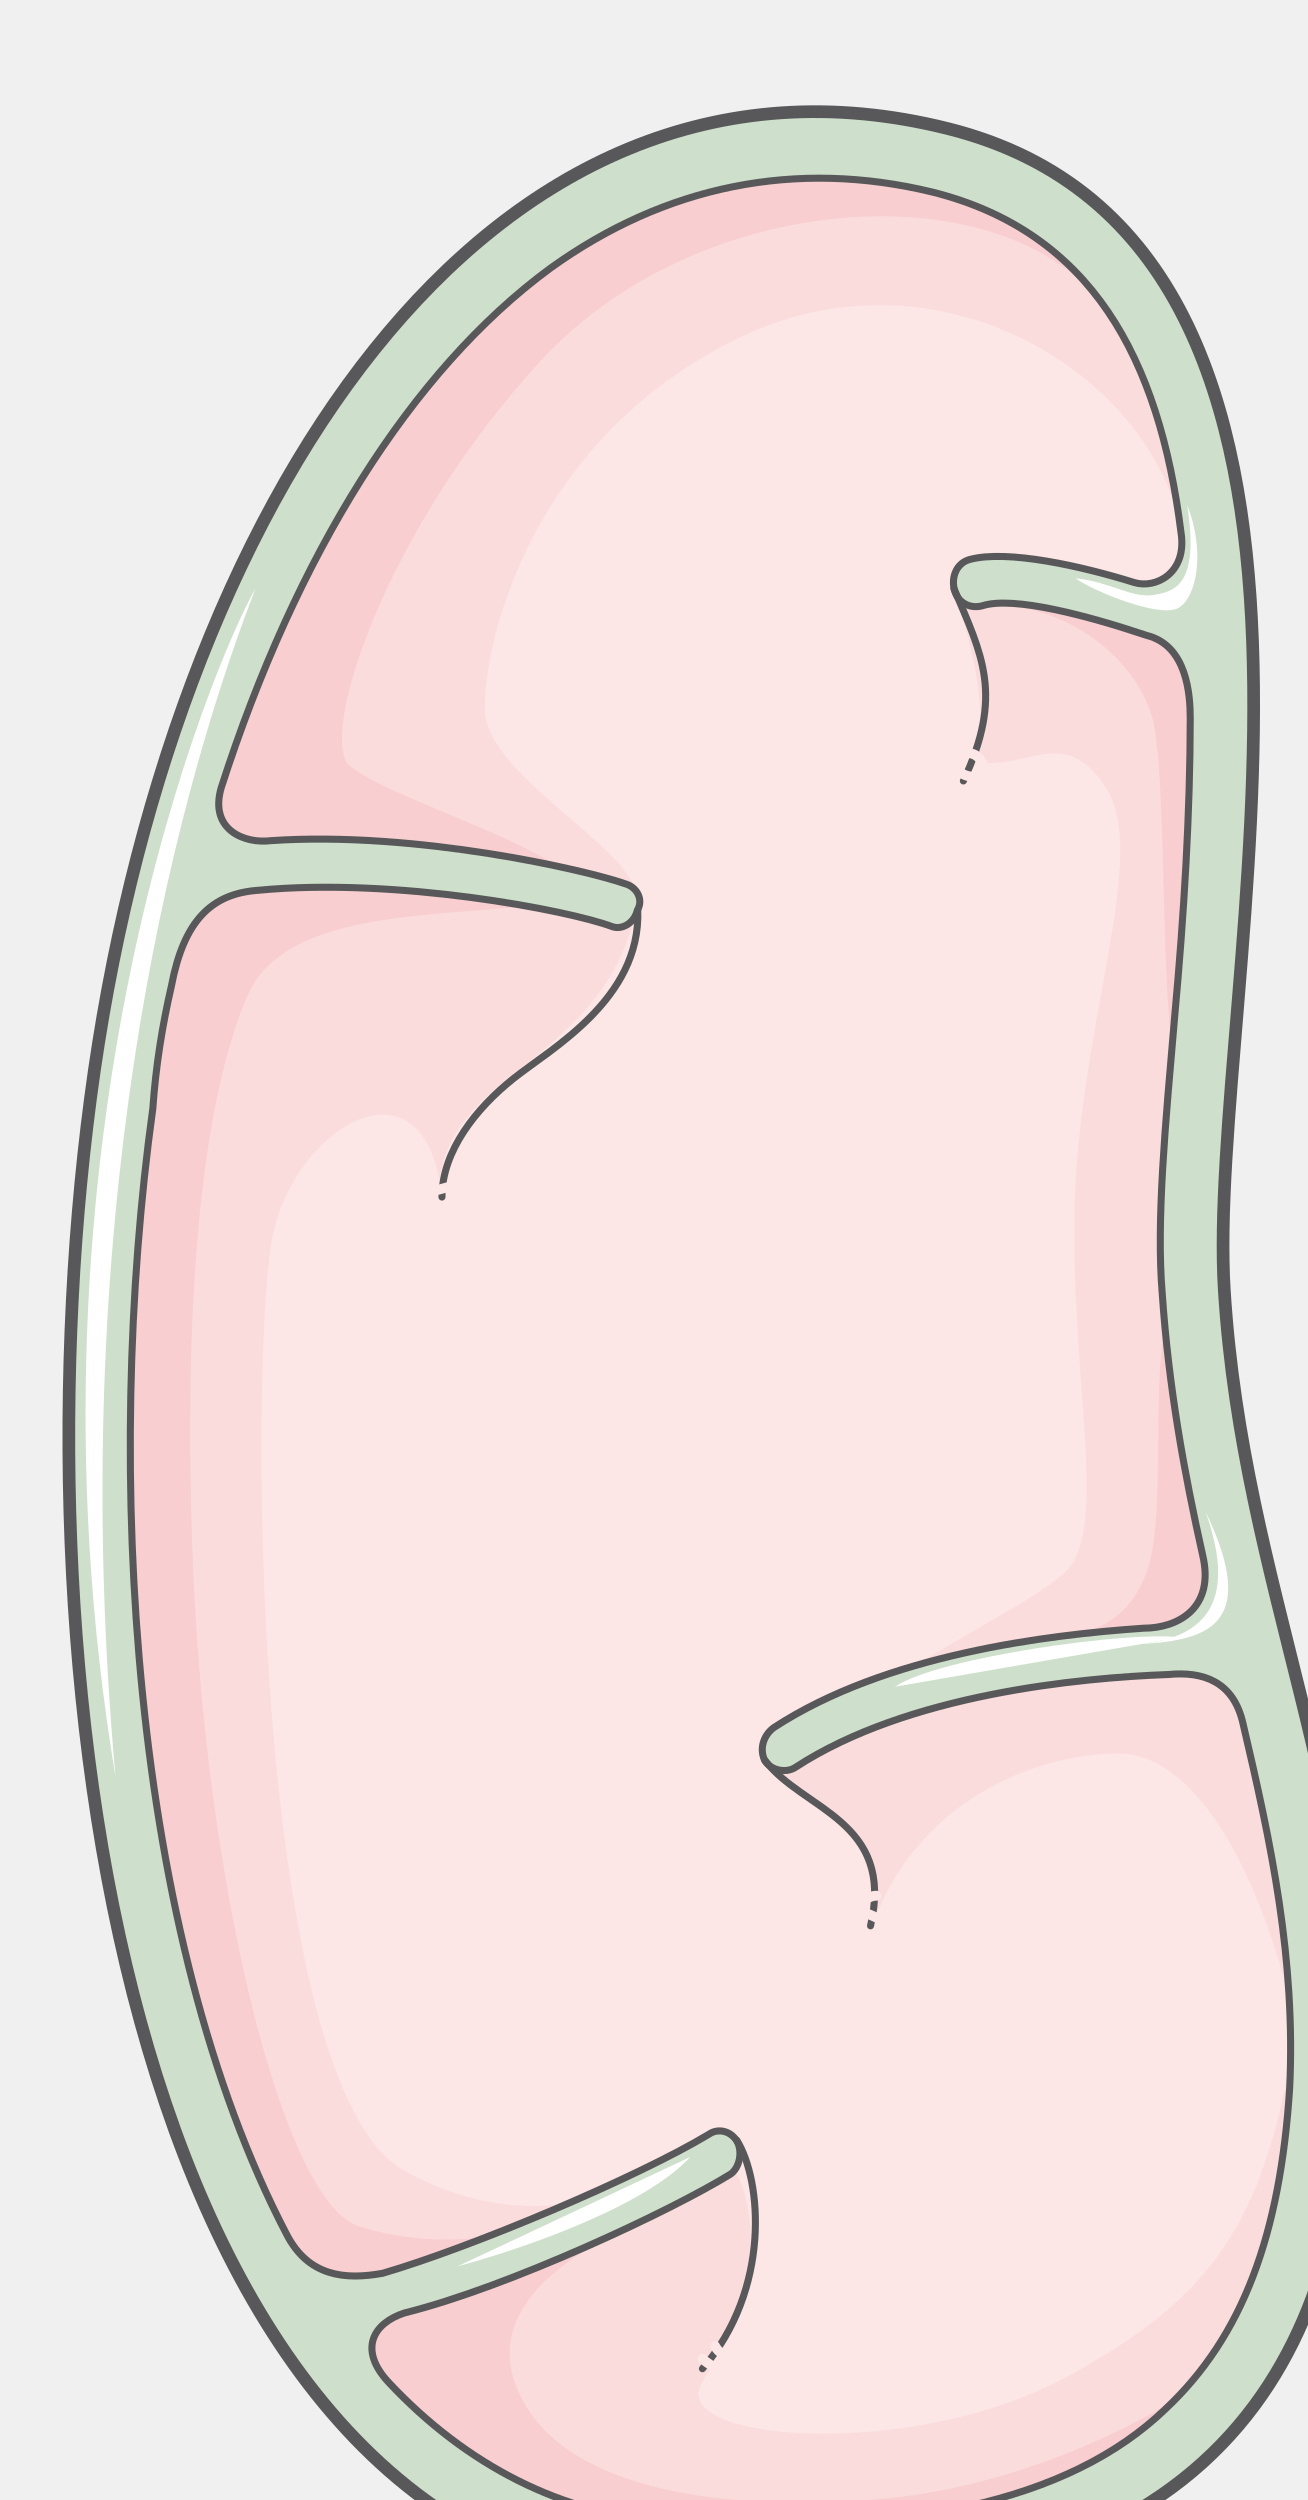
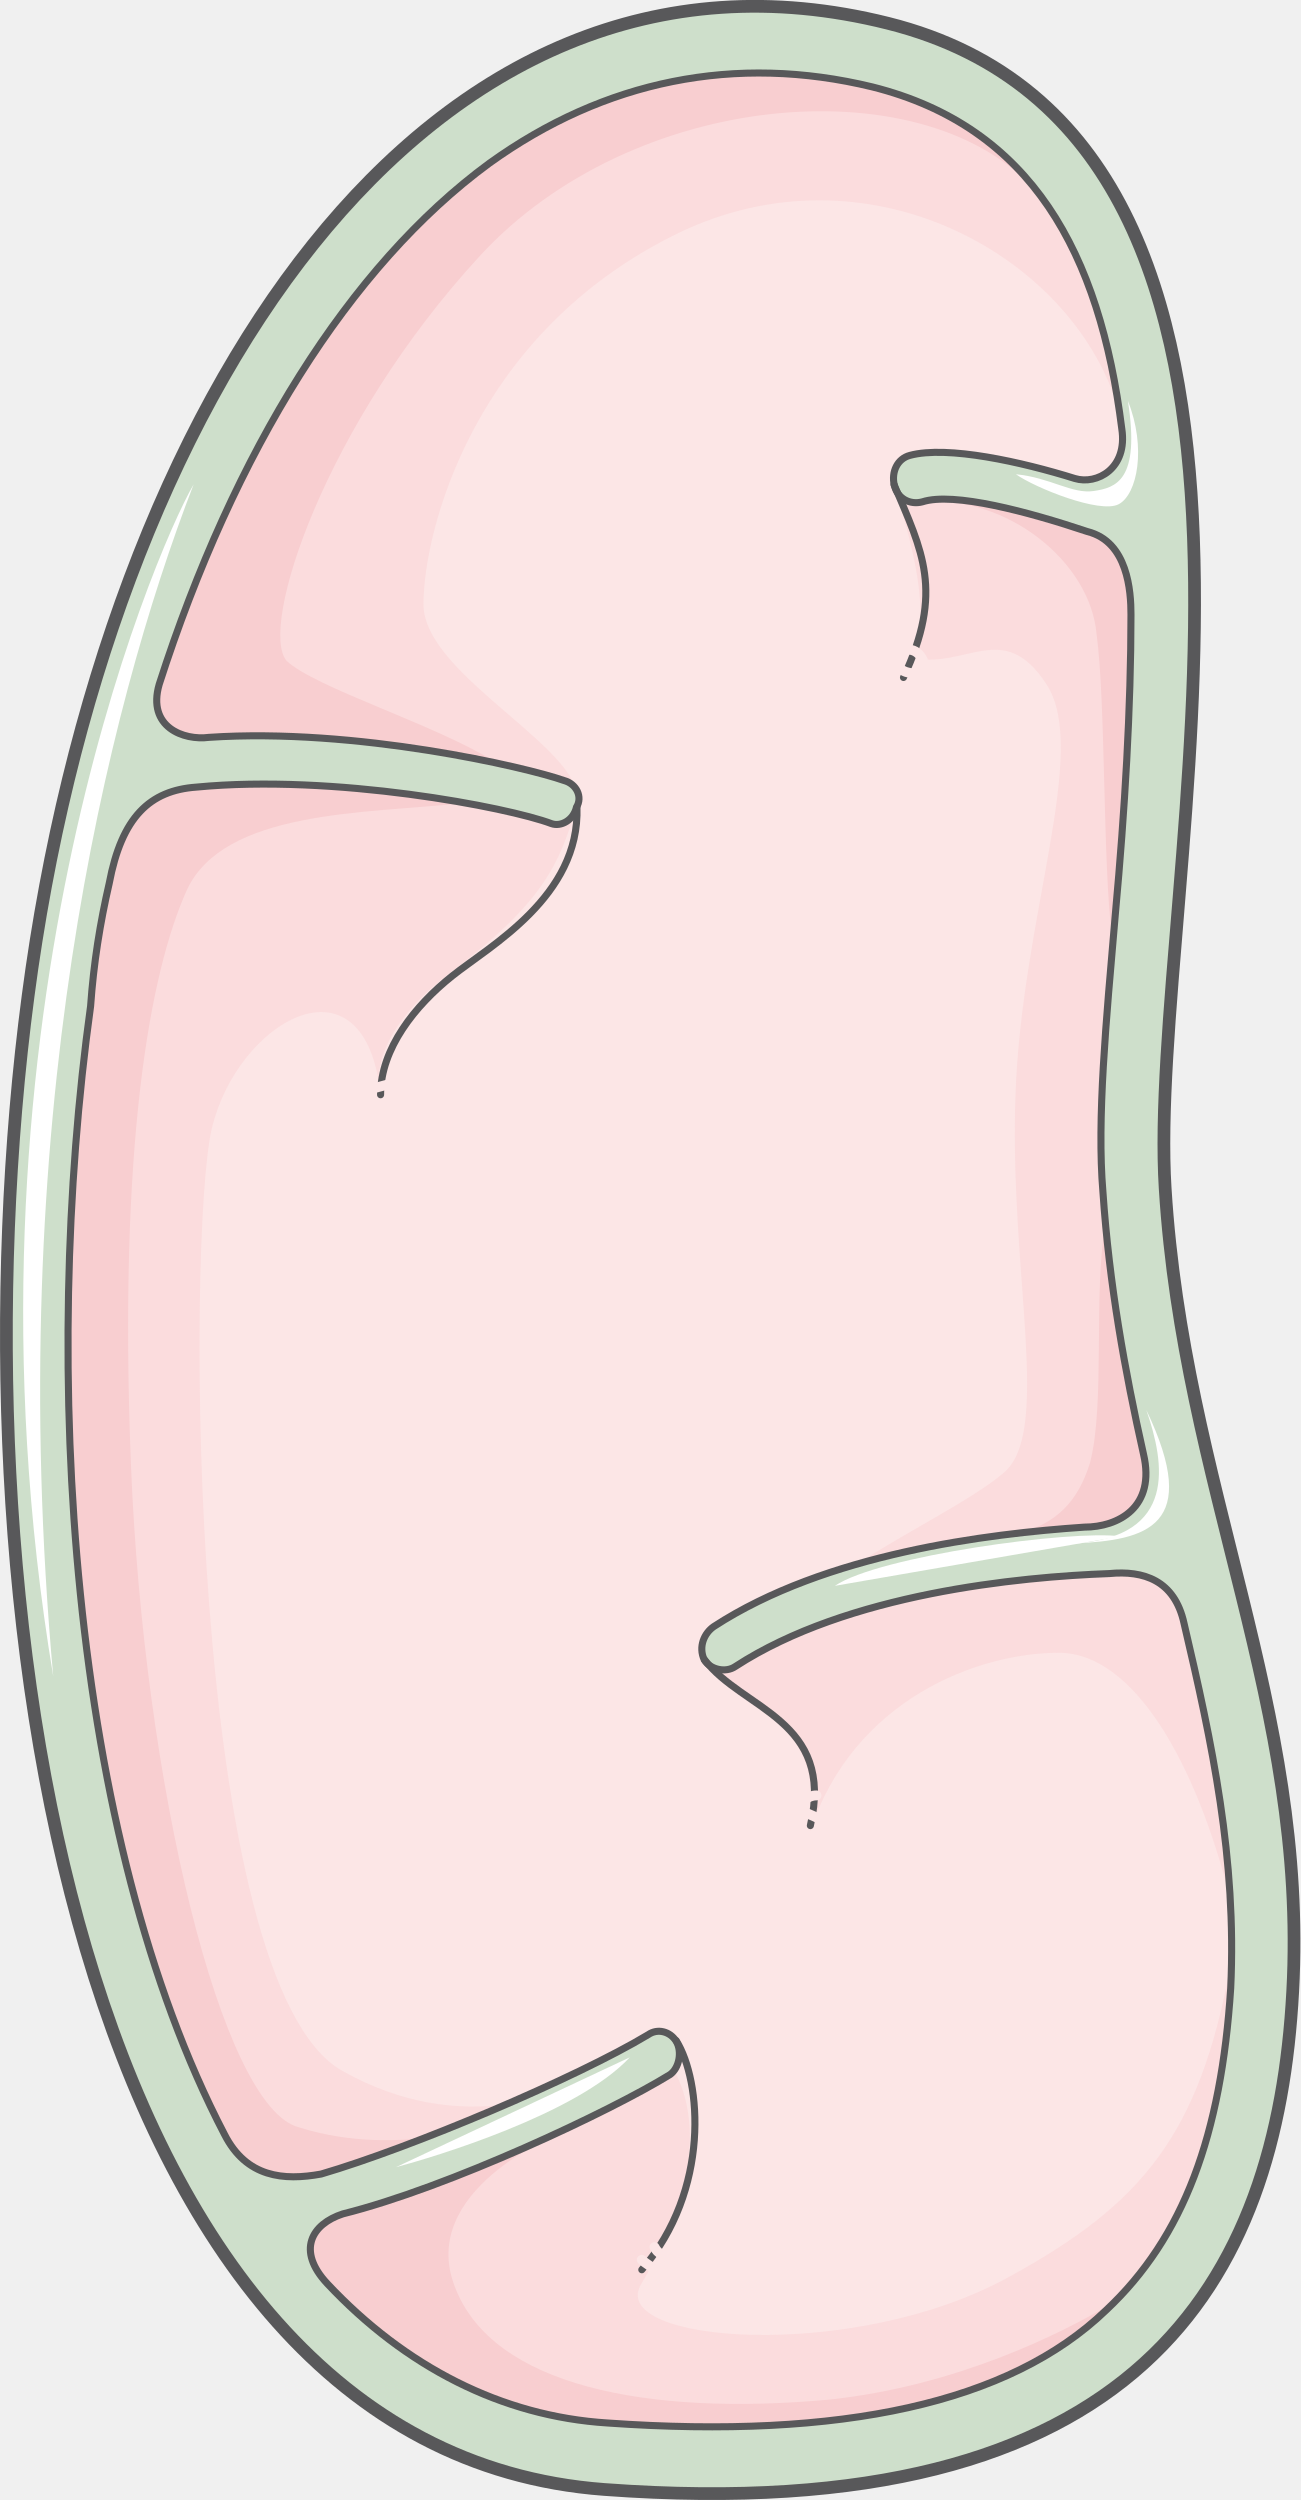
- <svg xmlns="http://www.w3.org/2000/svg" version="1.0" viewBox="0 0 222.312 425.121">
-   <defs>
+ <svg xmlns="http://www.w3.org/2000/svg" version="1.0" viewBox="0 0 220.508 423.917" id="svg33" width="220.508" height="423.917">
+   <defs id="defs5">
    <clipPath clipPathUnits="userSpaceOnUse" id="a">
-       <path d="M9.994 17.19h222.025v425.422H9.994z" />
+       <path d="M 9.994,17.19 H 232.019 V 442.612 H 9.994 Z" id="path2" />
    </clipPath>
  </defs>
-   <path d="M211.352 293.142c-1.6-7.315-6.876-8.994-12.672-8.435-15.311.56-44.374 3.358-63.402 15.75-1.599 1.12-4.237.56-5.277-1.118-1.04-2.24 0-4.518 1.6-5.637 18.988-12.392 46.451-15.75 62.841-16.87 5.797 0 12.153-3.398 10.034-12.392-3.158-14.072-5.796-28.703-6.876-44.453-1.04-12.353.52-28.703 2.119-47.252 1.599-17.43 2.638-34.899 2.638-50.649 0-3.918-.52-12.353-7.395-14.071-10.034-3.358-22.706-6.756-27.983-5.037-2.119.56-4.238-.56-4.757-2.839-.52-2.238.52-4.477 2.638-5.037 6.356-1.719 19.029 1.12 27.983 3.918 3.718 1.12 8.995-1.679 7.955-8.435-3.717-29.822-15.35-51.209-42.294-57.965-23.226-5.636-45.413-1.12-64.96 12.952-23.746 17.43-43.294 48.93-55.967 88.347-2.118 7.315 4.198 9.554 8.435 8.994 24.825-1.679 53.887 5.077 60.204 7.316 2.118.56 3.198 2.798 2.118 4.517-.52 2.239-2.638 3.358-4.237 2.799-7.396-2.799-36.938-8.435-60.204-6.197-7.915.56-12.672 5.077-14.79 16.31-1.56 6.756-2.639 13.512-3.159 20.828-8.475 61.323-3.717 140.675 22.707 191.324 3.717 7.315 10.033 7.875 16.39 6.716 15.31-4.478 43.293-16.31 55.446-23.626 1.599-1.12 3.718-.56 4.757 1.12 1.04 1.718.52 4.517-1.04 5.636-10.033 6.196-37.537 19.148-55.486 23.626-5.276 1.719-7.915 6.196-2.638 11.832 13.192 14.072 29.582 22.507 47.531 23.626 39.616 2.798 68.159-3.358 84.509-19.108 13.232-12.393 19.548-29.822 21.147-54.607 1.04-21.947-3.158-41.615-7.915-61.883z" fill="#fce6e6" fill-rule="evenodd" fill-opacity="1" stroke="none" />
-   <path clip-path="url(#a)" d="M161.142 21.827c-78.712-19.708-132.6 64.72-145.791 164.9-13.232 100.18 6.876 246.53 97.7 253.286 90.865 6.716 114.091-35.458 116.73-84.429 2.638-48.41-18.47-85.548-21.627-136.197-3.198-50.65 31.66-177.852-47.012-197.56z" fill="#cedfcb" fill-rule="evenodd" fill-opacity="1" stroke="none" />
-   <path d="M211.352 293.142c-1.6-7.315-6.876-8.994-12.672-8.435-15.311.56-44.374 3.358-63.402 15.75-1.599 1.12-4.237.56-5.277-1.118-1.04-2.24 0-4.518 1.6-5.637 18.988-12.392 46.451-15.75 62.841-16.87 5.797 0 12.153-3.398 10.034-12.392-3.158-14.072-5.796-28.703-6.876-44.453-1.04-12.353.52-28.703 2.119-47.252 1.599-17.43 2.638-34.899 2.638-50.649 0-3.918-.52-12.353-7.395-14.071-10.034-3.358-22.706-6.756-27.983-5.037-2.119.56-4.238-.56-4.757-2.839-.52-2.238.52-4.477 2.638-5.037 6.356-1.719 19.029 1.12 27.983 3.918 3.718 1.12 8.995-1.679 7.955-8.435-3.717-29.822-15.35-51.209-42.294-57.965-23.226-5.636-45.413-1.12-64.96 12.952-23.746 17.43-43.294 48.93-55.967 88.347-2.118 7.315 4.198 9.554 8.435 8.994 24.825-1.679 53.887 5.077 60.204 7.316 2.118.56 3.198 2.798 2.118 4.517-.52 2.239-2.638 3.358-4.237 2.799-7.396-2.799-36.938-8.435-60.204-6.197-7.915.56-12.672 5.077-14.79 16.31-1.56 6.756-2.639 13.512-3.159 20.828-8.475 61.323-3.717 140.675 22.707 191.324 3.717 7.315 10.033 7.875 16.39 6.716 15.31-4.478 43.293-16.31 55.446-23.626 1.599-1.12 3.718-.56 4.757 1.12 1.04 1.718.52 4.517-1.04 5.636-10.033 6.196-37.537 19.148-55.486 23.626-5.276 1.719-7.915 6.196-2.638 11.832 13.192 14.072 29.582 22.507 47.531 23.626 39.616 2.798 68.159-3.358 84.509-19.108 13.232-12.393 19.548-29.822 21.147-54.607 1.04-21.947-3.158-41.615-7.915-61.883z" fill="#fce6e6" fill-rule="evenodd" fill-opacity="1" stroke="none" />
-   <path d="M75.035 202.557zm7.395-82.15c0-12.392 8.475-46.132 43.294-63.002 31.7-15.23 65.48 3.358 73.955 28.103-4.237-26.983-15.87-46.132-41.215-52.888-23.226-5.636-45.413-1.12-64.92 12.952-23.786 17.43-43.334 48.93-56.007 88.347-2.078 7.315 4.238 9.554 8.475 8.994 24.825-1.679 53.847 5.077 60.204 7.316 2.078.56 3.158 2.798 2.078 4.517 3.198-9.034-25.864-21.946-25.864-34.339zm14.271 254.326c-8.434 1.12-17.949 0-27.983-5.637-26.424-14.63-26.424-141.794-22.186-159.783 4.237-18.029 25.344-30.381 28.503-6.756-.52-1.679-1.04-10.114 12.672-20.267 14.79-11.234 17.949-17.99 20.587-27.544-.52 2.239-2.638 3.358-4.197 2.799-7.396-2.799-36.978-8.435-60.204-6.197-7.915.56-12.672 5.077-14.79 16.31-1.6 6.756-2.639 13.512-3.159 20.828-8.475 61.323-3.717 140.675 22.707 191.324 3.677 7.315 10.033 7.875 16.35 6.716 8.474-2.239 20.587-6.716 31.7-11.793zm85.029 29.262c-26.424 14.631-68.679 11.233-62.322 1.12 12.152-20.268 7.915-32.061 5.276-36.578 0 .56-.52.56-.52 1.119-10.033 6.196-37.497 19.148-55.446 23.626-5.276 1.719-7.915 6.196-2.638 11.832 13.192 14.072 29.542 22.507 47.531 23.626 39.576 2.798 68.119-3.358 84.469-19.108 13.192-12.393 19.548-29.822 21.107-54.607v-3.358c-5.277 28.143-14.75 39.936-37.457 52.328z" fill="#fbdcdd" fill-rule="evenodd" fill-opacity="1" stroke="none" />
-   <path d="M162.262 98.46v1.72-1.72zm42.134 165.9c-3.158-14.032-5.796-28.663-6.876-44.413-1.04-12.393.56-28.663 2.119-47.252 1.599-17.43 2.638-34.859 2.638-50.609 0-3.918-.52-12.353-7.355-14.031-10.034-3.398-22.666-6.756-27.943-5.077-2.079.56-4.198-.56-4.717-2.799 2.638 8.995 6.836 22.467 2.638 29.223 9.474 2.238 15.79-6.756 23.146 4.517 7.396 11.233-4.197 39.336-5.237 69.718-1.08 30.381 6.316 57.365-2.119 64.12-5.276 4.478-15.79 9.555-25.304 15.711 14.231-4.477 28.463-6.156 38.976-6.716 5.797 0 12.113-3.398 10.034-12.392zM219.187 339.754c-1.04-15.71-4.197-30.901-7.915-46.652 0-.56-.52-1.119-.52-1.679l-1.559-2.798c-2.638-3.358-6.356-3.958-10.593-3.958-15.271.6-44.333 3.398-63.322 15.75-1.08.56-2.119.56-3.158 0l-.56.56c14.272 10.114 17.95 14.632 16.39 27.544 7.396-22.466 28.503-30.342 42.215-30.342 12.672 0 23.226 18.549 29.022 41.575z" fill="#fbdcdd" fill-rule="evenodd" fill-opacity="1" stroke="none" />
-   <path d="M82.99 380.37c-4.238.56-12.673 1.119-21.667-1.72-13.192-3.357-26.384-58.484-28.503-112.531-2.119-54.008 3.158-83.27 9.514-97.341 6.317-13.472 30.102-12.912 46.492-14.631-12.712-2.24-30.142-4.478-44.933-2.799-7.915.56-12.672 5.077-14.79 16.31-1.56 6.756-2.639 13.512-3.159 20.828-8.475 61.323-3.717 140.675 22.707 191.324 3.717 7.315 10.033 7.875 16.39 6.716 5.276-1.68 11.633-3.918 17.949-6.157zM46.012 142.912c16.91-1.119 35.938 1.68 48.091 3.918-10.034-6.156-30.142-12.352-34.899-16.87-4.717-5.636 6.356-39.936 32.78-68.638 25.865-28.143 74.475-32.06 93.504-11.833-6.357-7.875-15.311-13.472-26.944-16.87-23.266-5.636-45.453-1.12-65 12.952-23.746 17.43-43.294 48.93-55.967 88.347-2.118 7.315 4.198 9.554 8.435 8.994zm105.136 281.91c-30.661 2.798-57.045-2.28-63.401-19.149-6.356-16.31 17.43-25.864 17.43-25.864v-.6c-11.634 5.637-25.865 11.273-36.459 14.072-5.276 1.719-7.915 6.196-2.638 11.832 13.232 14.072 29.582 22.507 47.571 23.626 39.616 2.798 68.119-3.358 84.509-19.108.52-.6 1.04-1.16 1.04-1.16-8.436 5.077-26.385 14.072-48.052 16.35zM196.56 125.444c1.56 11.233 1.04 38.776 2.6 51.129 0-1.12.559-2.239.559-3.918 1.559-17.43 2.598-34.859 2.598-50.569 0-3.958-.52-12.392-7.355-14.071-9.994-3.358-22.626-6.756-27.903-5.037 14.231-1.12 28.423 10.113 29.502 22.466zM204.396 264.32c-3.158-12.353-5.277-25.305-6.316-38.817-2.119 11.274 0 30.382-2.638 40.496-2.12 6.756-5.797 10.114-11.593 11.793 4.237-.56 7.395-.56 10.553-1.12 5.797 0 12.073-3.358 9.994-12.352z" fill="#f8ced0" fill-rule="evenodd" fill-opacity="1" stroke="none" />
-   <path clip-path="url(#a)" d="M19.648 302.177C1.64 194.082 36.578 111.892 43.454 100.059c-14.811 38.297-32.28 108.674-23.806 202.118z" fill="#fff" fill-rule="evenodd" fill-opacity="1" stroke="none" />
-   <path d="M152.188 286.826c7.395-5.037 40.055-9.514 48.45-8.395z" fill="#fff" fill-rule="evenodd" fill-opacity="1" stroke="none" />
-   <path d="M204.996 257.004c3.158 9.075 5.277 21.507-12.113 22.627 12.113-.56 21.587-2.799 12.113-22.627zM182.89 98.34c5.836.56 9.513 3.398 13.191 2.839 3.718-.56 7.915-1.72 5.797-15.271 3.158 7.915 1.599 15.83-1.56 17.51-3.157 1.678-14.23-2.799-17.429-5.078zM77.753 385.406c6.356-1.679 30.701-8.994 39.656-18.628z" fill="#fff" fill-rule="evenodd" fill-opacity="1" stroke="none" />
-   <path clip-path="url(#a)" d="M161.182 21.867c-78.712-19.708-132.6 64.72-145.791 164.9-13.232 100.18 6.876 246.53 97.7 253.286 90.865 6.716 114.091-35.458 116.73-84.429 2.638-48.41-18.47-85.548-21.627-136.197-3.198-50.65 31.66-177.852-47.012-197.56" fill="none" stroke="#58585a" stroke-width="2.159px" stroke-linecap="round" stroke-linejoin="round" stroke-miterlimit="4" stroke-dasharray="none" stroke-opacity="1" />
-   <path d="M211.392 293.182c-1.6-7.315-6.876-8.994-12.672-8.435-15.311.56-44.374 3.358-63.402 15.75-1.599 1.12-4.237.56-5.277-1.118-1.04-2.24 0-4.518 1.6-5.637 18.988-12.393 46.451-15.75 62.841-16.87 5.797 0 12.153-3.398 10.034-12.392-3.158-14.072-5.796-28.703-6.876-44.453-1.04-12.353.52-28.703 2.119-47.252 1.599-17.43 2.638-34.899 2.638-50.649 0-3.918-.52-12.353-7.395-14.071-10.034-3.358-22.706-6.756-27.983-5.037-2.119.56-4.238-.56-4.757-2.839-.52-2.238.52-4.477 2.638-5.037 6.356-1.719 19.029 1.12 27.983 3.918 3.718 1.12 8.995-1.679 7.955-8.435-3.717-29.822-15.35-51.209-42.294-57.965-23.226-5.636-45.413-1.12-64.96 12.952-23.746 17.43-43.294 48.93-55.967 88.347-2.119 7.315 4.198 9.554 8.435 8.994 24.825-1.679 53.887 5.077 60.204 7.316 2.118.56 3.198 2.798 2.118 4.517-.52 2.239-2.638 3.358-4.237 2.798-7.396-2.798-36.938-8.434-60.204-6.196-7.915.56-12.672 5.077-14.79 16.31-1.56 6.756-2.64 13.512-3.159 20.828C17.51 249.849 22.267 329.2 48.69 379.85c3.718 7.315 10.034 7.875 16.39 6.716 15.311-4.478 43.294-16.31 55.447-23.626 1.599-1.12 3.718-.56 4.757 1.12 1.04 1.718.52 4.517-1.04 5.636-10.033 6.196-37.537 19.148-55.486 23.626-5.276 1.719-7.915 6.196-2.638 11.832 13.192 14.072 29.582 22.507 47.531 23.626 39.616 2.798 68.159-3.358 84.509-19.108 13.232-12.393 19.548-29.822 21.147-54.607 1.04-21.947-3.158-41.615-7.915-61.883" fill="none" stroke="#58585a" stroke-width="1.199px" stroke-linecap="round" stroke-linejoin="round" stroke-miterlimit="4" stroke-dasharray="none" stroke-opacity="1" />
-   <path d="M130.081 299.339c6.356 8.474 22.147 10.153 17.95 28.143M125.284 363.94c4.277 6.795 5.837 25.344-5.836 38.856M108.454 154.786c.52 15.151-14.79 23.546-21.147 28.623-6.316 5.037-12.153 12.312-12.153 20.148M162.222 100.1c4.797 11.312 8.475 18.068 1.599 32.7" fill="none" stroke="#58585a" stroke-width="1.199px" stroke-linecap="round" stroke-linejoin="round" stroke-miterlimit="4" stroke-dasharray="none" stroke-opacity="1" />
-   <path d="M119.448 401.117c.56.56 1.639 1.12 2.158 1.679M121.606 398.958c.56 1.12 1.6 1.68 2.639 1.12M149.59 326.362c-1.04-.56-2.6-1.12-3.678-1.679.56-1.16 1.599-2.318 3.158-2.318M73.475 202.597c2.14-.56 4.258-1.12 5.837-1.679M165.5 132.08c-1.64 0-3.278-1.12-3.278-2.798 1.639-1.68 3.797-1.68 4.877.56" fill="none" stroke="#fce6e6" stroke-width="1.679px" stroke-linecap="round" stroke-linejoin="round" stroke-miterlimit="4" stroke-dasharray="none" stroke-opacity="1" />
+   <path d="m 200.731,275.221 c -1.6,-7.315 -6.876,-8.994 -12.672,-8.435 -15.311,0.56 -44.374,3.358 -63.402,15.75 -1.599,1.12 -4.237,0.56 -5.277,-1.118 -1.04,-2.24 0,-4.518 1.6,-5.637 18.988,-12.392 46.451,-15.75 62.841,-16.87 5.797,0 12.153,-3.398 10.034,-12.392 -3.158,-14.072 -5.796,-28.703 -6.876,-44.453 -1.04,-12.353 0.52,-28.703 2.119,-47.252 1.599,-17.43 2.638,-34.899 2.638,-50.649 0,-3.918 -0.52,-12.353 -7.395,-14.071 -10.034,-3.358 -22.706,-6.756 -27.983,-5.037 -2.119,0.56 -4.238,-0.56 -4.757,-2.839 -0.52,-2.238 0.52,-4.477 2.638,-5.037 6.356,-1.719 19.029,1.12 27.983,3.918 3.718,1.12 8.995,-1.679 7.955,-8.435 -3.717,-29.822 -15.35,-51.209 -42.294,-57.965 -23.226,-5.636 -45.413,-1.12 -64.96,12.952 -23.746,17.43 -43.294,48.93 -55.967,88.347 -2.118,7.315 4.198,9.554 8.435,8.994 24.825,-1.679 53.887,5.077 60.204,7.316 2.118,0.56 3.198,2.798 2.118,4.517 -0.52,2.239 -2.638,3.358 -4.237,2.799 -7.396,-2.799 -36.938,-8.435 -60.204,-6.197 -7.915,0.56 -12.672,5.077 -14.79,16.31 -1.56,6.756 -2.639,13.512 -3.159,20.828 -8.475,61.323 -3.717,140.675 22.707,191.324 3.717,7.315 10.033,7.875 16.39,6.716 15.31,-4.478 43.293,-16.31 55.446,-23.626 1.599,-1.12 3.718,-0.56 4.757,1.12 1.04,1.718 0.52,4.517 -1.04,5.636 -10.033,6.196 -37.537,19.148 -55.486,23.626 -5.276,1.719 -7.915,6.196 -2.638,11.832 13.192,14.072 29.582,22.507 47.531,23.626 39.616,2.798 68.159,-3.358 84.509,-19.108 13.232,-12.393 19.548,-29.822 21.147,-54.607 1.04,-21.947 -3.158,-41.615 -7.915,-61.883 z" fill="#fce6e6" fill-rule="evenodd" fill-opacity="1" stroke="none" id="path7" />
+   <path clip-path="url(#a)" d="M 161.142,21.827 C 82.43,2.119 28.542,86.547 15.351,186.727 c -13.232,100.18 6.876,246.53 97.7,253.286 90.865,6.716 114.091,-35.458 116.73,-84.429 2.638,-48.41 -18.47,-85.548 -21.627,-136.197 -3.198,-50.65 31.66,-177.852 -47.012,-197.56 z" fill="#cedfcb" fill-rule="evenodd" fill-opacity="1" stroke="none" id="path9" transform="translate(-10.62115,-17.92081)" />
+   <path d="m 200.731,275.221 c -1.6,-7.315 -6.876,-8.994 -12.672,-8.435 -15.311,0.56 -44.374,3.358 -63.402,15.75 -1.599,1.12 -4.237,0.56 -5.277,-1.118 -1.04,-2.24 0,-4.518 1.6,-5.637 18.988,-12.392 46.451,-15.75 62.841,-16.87 5.797,0 12.153,-3.398 10.034,-12.392 -3.158,-14.072 -5.796,-28.703 -6.876,-44.453 -1.04,-12.353 0.52,-28.703 2.119,-47.252 1.599,-17.43 2.638,-34.899 2.638,-50.649 0,-3.918 -0.52,-12.353 -7.395,-14.071 -10.034,-3.358 -22.706,-6.756 -27.983,-5.037 -2.119,0.56 -4.238,-0.56 -4.757,-2.839 -0.52,-2.238 0.52,-4.477 2.638,-5.037 6.356,-1.719 19.029,1.12 27.983,3.918 3.718,1.12 8.995,-1.679 7.955,-8.435 -3.717,-29.822 -15.35,-51.209 -42.294,-57.965 -23.226,-5.636 -45.413,-1.12 -64.96,12.952 -23.746,17.43 -43.294,48.93 -55.967,88.347 -2.118,7.315 4.198,9.554 8.435,8.994 24.825,-1.679 53.887,5.077 60.204,7.316 2.118,0.56 3.198,2.798 2.118,4.517 -0.52,2.239 -2.638,3.358 -4.237,2.799 -7.396,-2.799 -36.938,-8.435 -60.204,-6.197 -7.915,0.56 -12.672,5.077 -14.79,16.31 -1.56,6.756 -2.639,13.512 -3.159,20.828 -8.475,61.323 -3.717,140.675 22.707,191.324 3.717,7.315 10.033,7.875 16.39,6.716 15.31,-4.478 43.293,-16.31 55.446,-23.626 1.599,-1.12 3.718,-0.56 4.757,1.12 1.04,1.718 0.52,4.517 -1.04,5.636 -10.033,6.196 -37.537,19.148 -55.486,23.626 -5.276,1.719 -7.915,6.196 -2.638,11.832 13.192,14.072 29.582,22.507 47.531,23.626 39.616,2.798 68.159,-3.358 84.509,-19.108 13.232,-12.393 19.548,-29.822 21.147,-54.607 1.04,-21.947 -3.158,-41.615 -7.915,-61.883 z" fill="#fce6e6" fill-rule="evenodd" fill-opacity="1" stroke="none" id="path11" />
+   <path d="m 64.414,184.636 z m 7.395,-82.15 c 0,-12.392 8.475,-46.132 43.294,-63.002 31.7,-15.23 65.48,3.358 73.955,28.103 -4.237,-26.983 -15.87,-46.132 -41.215,-52.888 -23.226,-5.636 -45.413,-1.12 -64.92,12.952 -23.786,17.43 -43.334,48.93 -56.007,88.347 -2.078,7.315 4.238,9.554 8.475,8.994 24.825,-1.679 53.847,5.077 60.204,7.316 2.078,0.56 3.158,2.798 2.078,4.517 3.198,-9.034 -25.864,-21.946 -25.864,-34.339 z m 14.271,254.326 c -8.434,1.12 -17.949,0 -27.983,-5.637 -26.424,-14.63 -26.424,-141.794 -22.186,-159.783 4.237,-18.029 25.344,-30.381 28.503,-6.756 -0.52,-1.679 -1.04,-10.114 12.672,-20.267 14.79,-11.234 17.949,-17.99 20.587,-27.544 -0.52,2.239 -2.638,3.358 -4.197,2.799 -7.396,-2.799 -36.978,-8.435 -60.204,-6.197 -7.915,0.56 -12.672,5.077 -14.79,16.31 -1.6,6.756 -2.639,13.512 -3.159,20.828 -8.475,61.323 -3.717,140.675 22.707,191.324 3.677,7.315 10.033,7.875 16.35,6.716 8.474,-2.239 20.587,-6.716 31.7,-11.793 z m 85.029,29.262 c -26.424,14.631 -68.679,11.233 -62.322,1.12 12.152,-20.268 7.915,-32.061 5.276,-36.578 0,0.56 -0.52,0.56 -0.52,1.119 -10.033,6.196 -37.497,19.148 -55.446,23.626 -5.276,1.719 -7.915,6.196 -2.638,11.832 13.192,14.072 29.542,22.507 47.531,23.626 39.576,2.798 68.119,-3.358 84.469,-19.108 13.192,-12.393 19.548,-29.822 21.107,-54.607 v -3.358 c -5.277,28.143 -14.75,39.936 -37.457,52.328 z" fill="#fbdcdd" fill-rule="evenodd" fill-opacity="1" stroke="none" id="path13" />
+   <path d="m 151.641,80.539 v 1.72 z m 42.134,165.9 c -3.158,-14.032 -5.796,-28.663 -6.876,-44.413 -1.04,-12.393 0.56,-28.663 2.119,-47.252 1.599,-17.43 2.638,-34.859 2.638,-50.609 0,-3.918 -0.52,-12.353 -7.355,-14.031 -10.034,-3.398 -22.666,-6.756 -27.943,-5.077 -2.079,0.56 -4.198,-0.56 -4.717,-2.799 2.638,8.995 6.836,22.467 2.638,29.223 9.474,2.238 15.79,-6.756 23.146,4.517 7.396,11.233 -4.197,39.336 -5.237,69.718 -1.08,30.381 6.316,57.365 -2.119,64.12 -5.276,4.478 -15.79,9.555 -25.304,15.711 14.231,-4.477 28.463,-6.156 38.976,-6.716 5.797,0 12.113,-3.398 10.034,-12.392 z m 14.791,75.394 c -1.04,-15.71 -4.197,-30.901 -7.915,-46.652 0,-0.56 -0.52,-1.119 -0.52,-1.679 l -1.559,-2.798 c -2.638,-3.358 -6.356,-3.958 -10.593,-3.958 -15.271,0.6 -44.333,3.398 -63.322,15.75 -1.08,0.56 -2.119,0.56 -3.158,0 l -0.56,0.56 c 14.272,10.114 17.95,14.632 16.39,27.544 7.396,-22.466 28.503,-30.342 42.215,-30.342 12.672,0 23.226,18.549 29.022,41.575 z" fill="#fbdcdd" fill-rule="evenodd" fill-opacity="1" stroke="none" id="path15" />
+   <path d="m 72.369,362.449 c -4.238,0.56 -12.673,1.119 -21.667,-1.72 -13.192,-3.357 -26.384,-58.484 -28.503,-112.531 -2.119,-54.008 3.158,-83.27 9.514,-97.341 6.317,-13.472 30.102,-12.912 46.492,-14.631 -12.712,-2.24 -30.142,-4.478 -44.933,-2.799 -7.915,0.56 -12.672,5.077 -14.79,16.31 -1.56,6.756 -2.639,13.512 -3.159,20.828 -8.475,61.323 -3.717,140.675 22.707,191.324 3.717,7.315 10.033,7.875 16.39,6.716 5.276,-1.68 11.633,-3.918 17.949,-6.157 z m -36.978,-237.458 c 16.91,-1.119 35.938,1.68 48.091,3.918 -10.034,-6.156 -30.142,-12.352 -34.899,-16.87 -4.717,-5.636 6.356,-39.936 32.78,-68.638 25.865,-28.143 74.475,-32.06 93.504,-11.833 -6.357,-7.875 -15.311,-13.472 -26.944,-16.87 -23.266,-5.636 -45.453,-1.12 -65,12.952 -23.746,17.43 -43.294,48.93 -55.967,88.347 -2.118,7.315 4.198,9.554 8.435,8.994 z m 105.136,281.91 c -30.661,2.798 -57.045,-2.28 -63.401,-19.149 -6.356,-16.31 17.43,-25.864 17.43,-25.864 v -0.6 c -11.634,5.637 -25.865,11.273 -36.459,14.072 -5.276,1.719 -7.915,6.196 -2.638,11.832 13.232,14.072 29.582,22.507 47.571,23.626 39.616,2.798 68.119,-3.358 84.509,-19.108 0.52,-0.6 1.04,-1.16 1.04,-1.16 -8.436,5.077 -26.385,14.072 -48.052,16.35 z m 45.412,-299.378 c 1.56,11.233 1.04,38.776 2.6,51.129 0,-1.12 0.559,-2.239 0.559,-3.918 1.559,-17.43 2.598,-34.859 2.598,-50.569 0,-3.958 -0.52,-12.392 -7.355,-14.071 -9.994,-3.358 -22.626,-6.756 -27.903,-5.037 14.231,-1.12 28.423,10.113 29.502,22.466 z m 7.836,138.876 c -3.158,-12.353 -5.277,-25.305 -6.316,-38.817 -2.119,11.274 0,30.382 -2.638,40.496 -2.12,6.756 -5.797,10.114 -11.593,11.793 4.237,-0.56 7.395,-0.56 10.553,-1.12 5.797,0 12.073,-3.358 9.994,-12.352 z" fill="#f8ced0" fill-rule="evenodd" fill-opacity="1" stroke="none" id="path17" />
+   <path clip-path="url(#a)" d="M 19.648,302.177 C 1.64,194.082 36.578,111.892 43.454,100.059 28.643,138.356 11.174,208.733 19.648,302.177 Z" fill="#ffffff" fill-rule="evenodd" fill-opacity="1" stroke="none" id="path19" transform="translate(-10.62115,-17.92081)" />
+   <path d="m 141.567,268.905 c 7.395,-5.037 40.055,-9.514 48.45,-8.395 z" fill="#ffffff" fill-rule="evenodd" fill-opacity="1" stroke="none" id="path21" />
+   <path d="m 194.375,239.083 c 3.158,9.075 5.277,21.507 -12.113,22.627 12.113,-0.56 21.587,-2.799 12.113,-22.627 z m -22.106,-158.664 c 5.836,0.56 9.513,3.398 13.191,2.839 3.718,-0.56 7.915,-1.72 5.797,-15.271 3.158,7.915 1.599,15.83 -1.56,17.51 -3.157,1.678 -14.23,-2.799 -17.429,-5.078 z M 67.132,367.485 c 6.356,-1.679 30.701,-8.994 39.656,-18.628 z" fill="#ffffff" fill-rule="evenodd" fill-opacity="1" stroke="none" id="path23" />
+   <path clip-path="url(#a)" d="M 161.182,21.867 C 82.47,2.159 28.582,86.587 15.391,186.767 c -13.232,100.18 6.876,246.53 97.7,253.286 90.865,6.716 114.091,-35.458 116.73,-84.429 2.638,-48.41 -18.47,-85.548 -21.627,-136.197 -3.198,-50.65 31.66,-177.852 -47.012,-197.56" fill="none" stroke="#58585a" stroke-width="2.159px" stroke-linecap="round" stroke-linejoin="round" stroke-miterlimit="4" stroke-dasharray="none" stroke-opacity="1" id="path25" transform="translate(-10.62115,-17.92081)" />
+   <path d="m 200.771,275.261 c -1.6,-7.315 -6.876,-8.994 -12.672,-8.435 -15.311,0.56 -44.374,3.358 -63.402,15.75 -1.599,1.12 -4.237,0.56 -5.277,-1.118 -1.04,-2.24 0,-4.518 1.6,-5.637 18.988,-12.393 46.451,-15.75 62.841,-16.87 5.797,0 12.153,-3.398 10.034,-12.392 -3.158,-14.072 -5.796,-28.703 -6.876,-44.453 -1.04,-12.353 0.52,-28.703 2.119,-47.252 1.599,-17.43 2.638,-34.899 2.638,-50.649 0,-3.918 -0.52,-12.353 -7.395,-14.071 -10.034,-3.358 -22.706,-6.756 -27.983,-5.037 -2.119,0.56 -4.238,-0.56 -4.757,-2.839 -0.52,-2.238 0.52,-4.477 2.638,-5.037 6.356,-1.719 19.029,1.12 27.983,3.918 3.718,1.12 8.995,-1.679 7.955,-8.435 -3.717,-29.822 -15.35,-51.209 -42.294,-57.965 -23.226,-5.636 -45.413,-1.12 -64.96,12.952 -23.746,17.43 -43.294,48.93 -55.967,88.347 -2.119,7.315 4.198,9.554 8.435,8.994 24.825,-1.679 53.887,5.077 60.204,7.316 2.118,0.56 3.198,2.798 2.118,4.517 -0.52,2.239 -2.638,3.358 -4.237,2.798 -7.396,-2.798 -36.938,-8.434 -60.204,-6.196 -7.915,0.56 -12.672,5.077 -14.79,16.31 -1.56,6.756 -2.64,13.512 -3.159,20.828 -8.474,61.323 -3.717,140.674 22.706,191.324 3.718,7.315 10.034,7.875 16.39,6.716 15.311,-4.478 43.294,-16.31 55.447,-23.626 1.599,-1.12 3.718,-0.56 4.757,1.12 1.04,1.718 0.52,4.517 -1.04,5.636 -10.033,6.196 -37.537,19.148 -55.486,23.626 -5.276,1.719 -7.915,6.196 -2.638,11.832 13.192,14.072 29.582,22.507 47.531,23.626 39.616,2.798 68.159,-3.358 84.509,-19.108 13.232,-12.393 19.548,-29.822 21.147,-54.607 1.04,-21.947 -3.158,-41.615 -7.915,-61.883" fill="none" stroke="#58585a" stroke-width="1.199px" stroke-linecap="round" stroke-linejoin="round" stroke-miterlimit="4" stroke-dasharray="none" stroke-opacity="1" id="path27" />
+   <path d="m 119.46,281.418 c 6.356,8.474 22.147,10.153 17.95,28.143 m -22.747,36.458 c 4.277,6.795 5.837,25.344 -5.836,38.856 m -10.994,-248.01 c 0.52,15.151 -14.79,23.546 -21.147,28.623 -6.316,5.037 -12.153,12.312 -12.153,20.148 M 151.601,82.179 c 4.797,11.312 8.475,18.068 1.599,32.7" fill="none" stroke="#58585a" stroke-width="1.199px" stroke-linecap="round" stroke-linejoin="round" stroke-miterlimit="4" stroke-dasharray="none" stroke-opacity="1" id="path29" />
+   <path d="m 108.827,383.196 c 0.56,0.56 1.639,1.12 2.158,1.679 m 0,-3.838 c 0.56,1.12 1.6,1.68 2.639,1.12 m 25.345,-73.716 c -1.04,-0.56 -2.6,-1.12 -3.678,-1.679 0.56,-1.16 1.599,-2.318 3.158,-2.318 m -75.595,-119.768 c 2.14,-0.56 4.258,-1.12 5.837,-1.679 m 86.188,-68.838 c -1.64,0 -3.278,-1.12 -3.278,-2.798 1.639,-1.68 3.797,-1.68 4.877,0.56" fill="none" stroke="#fce6e6" stroke-width="1.679px" stroke-linecap="round" stroke-linejoin="round" stroke-miterlimit="4" stroke-dasharray="none" stroke-opacity="1" id="path31" />
</svg>
